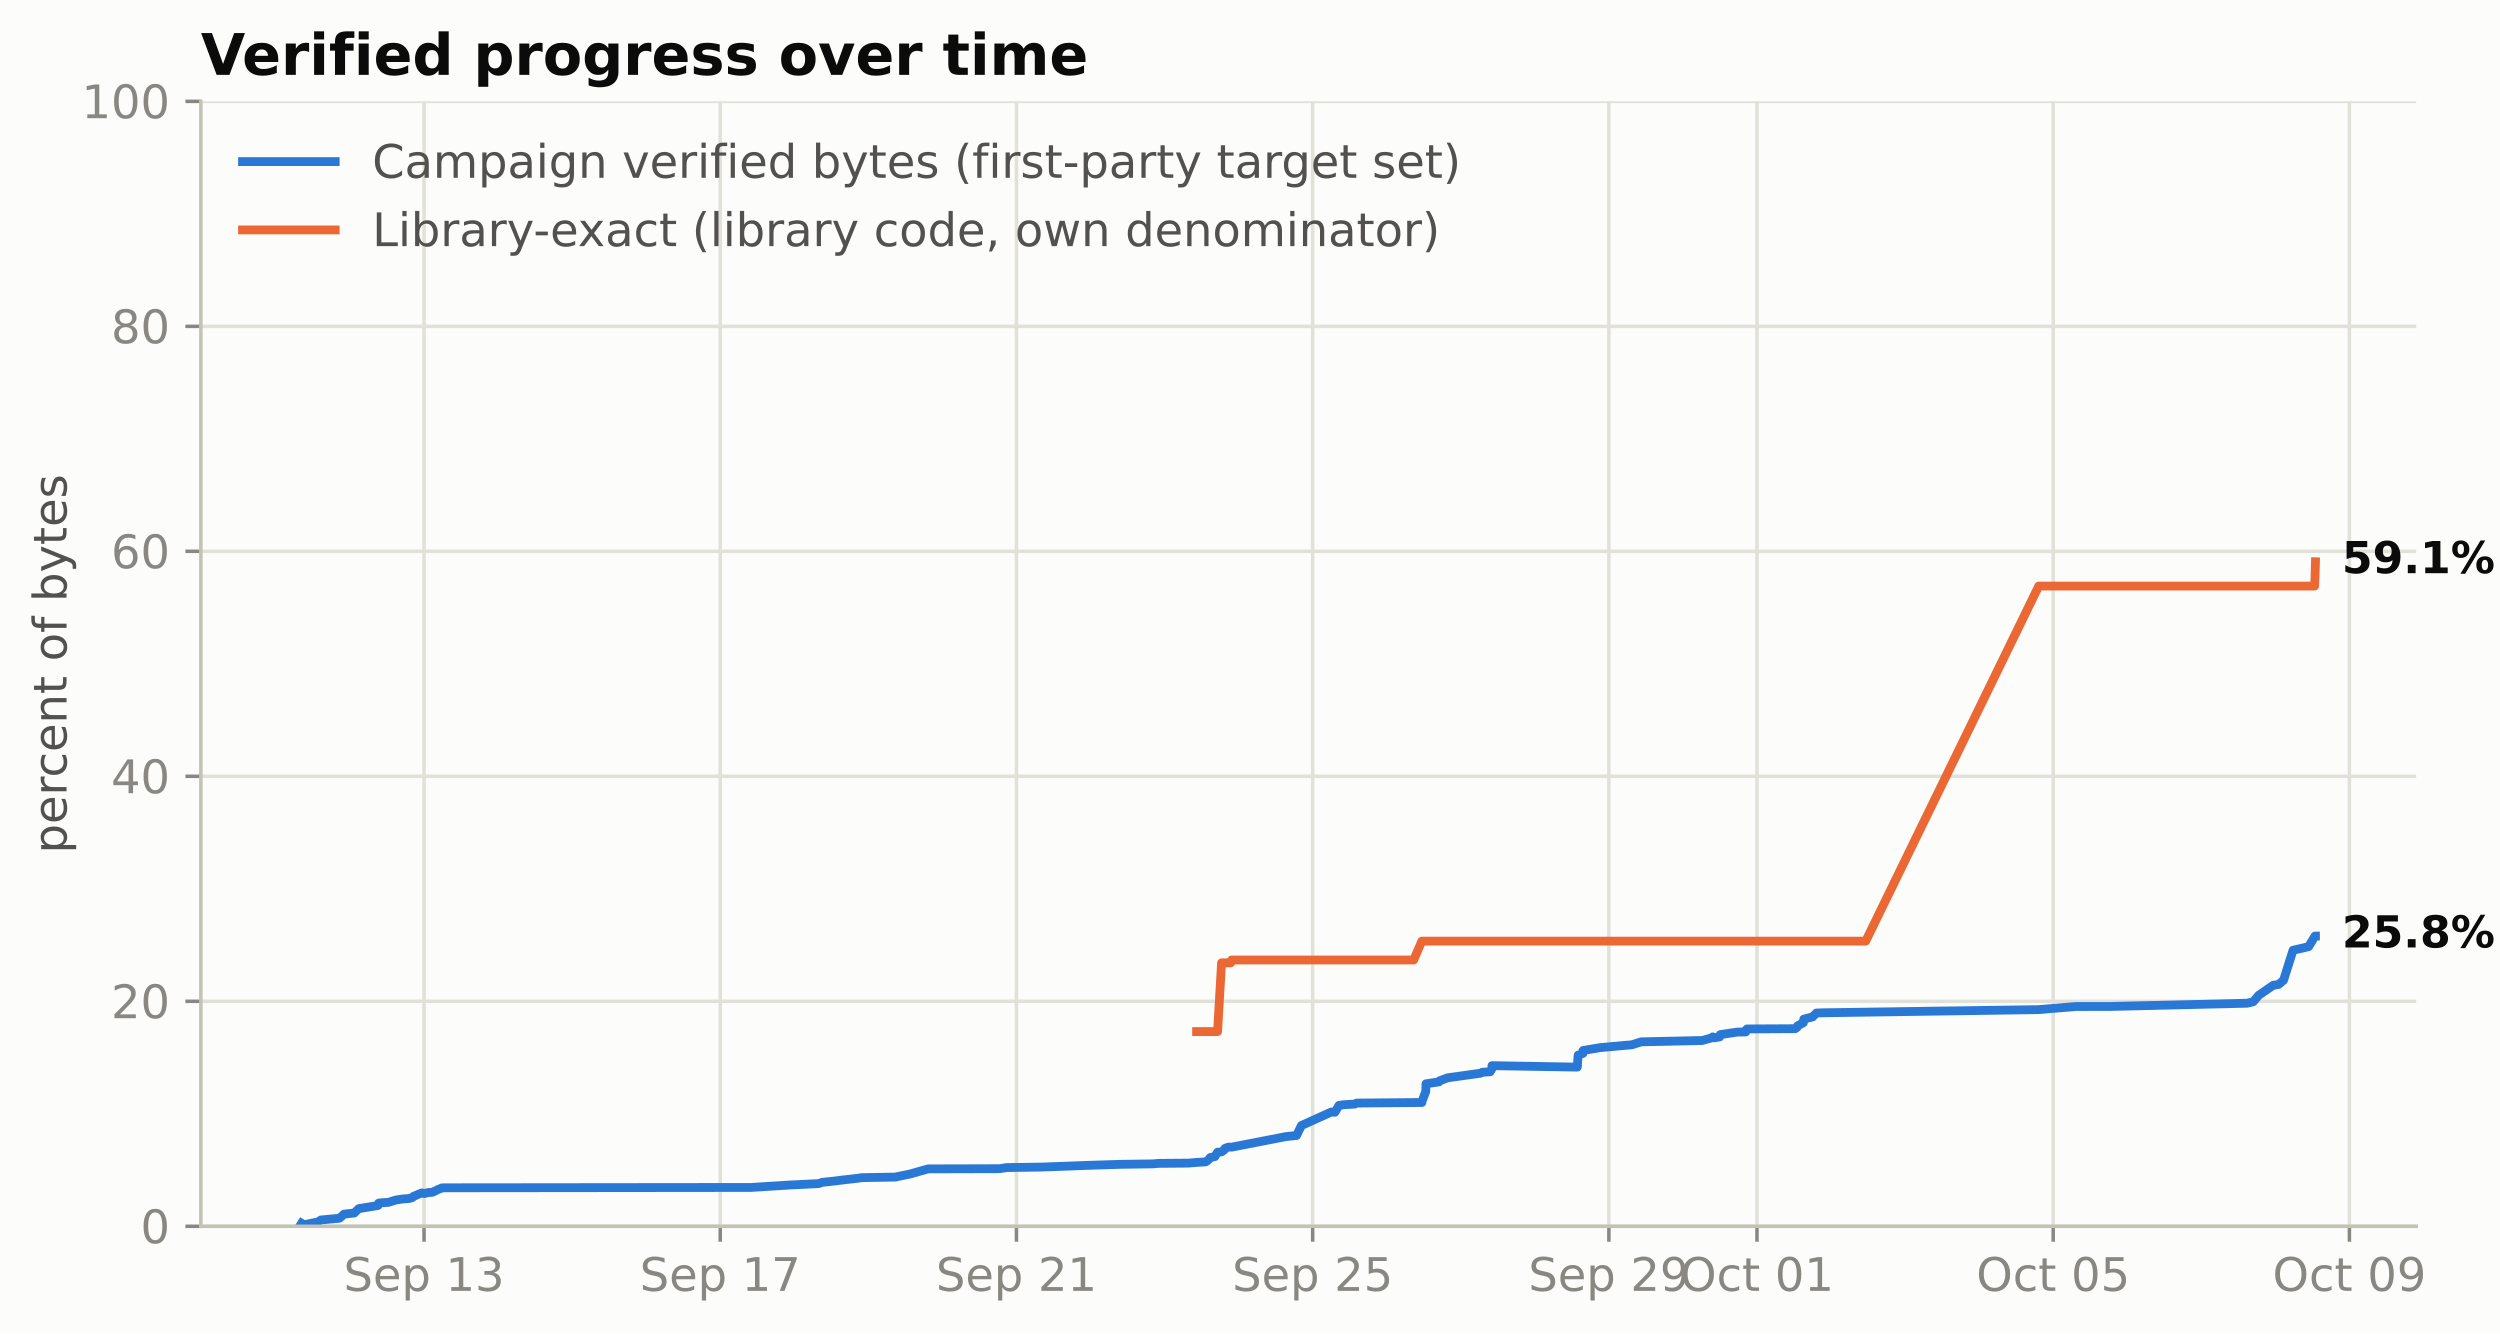
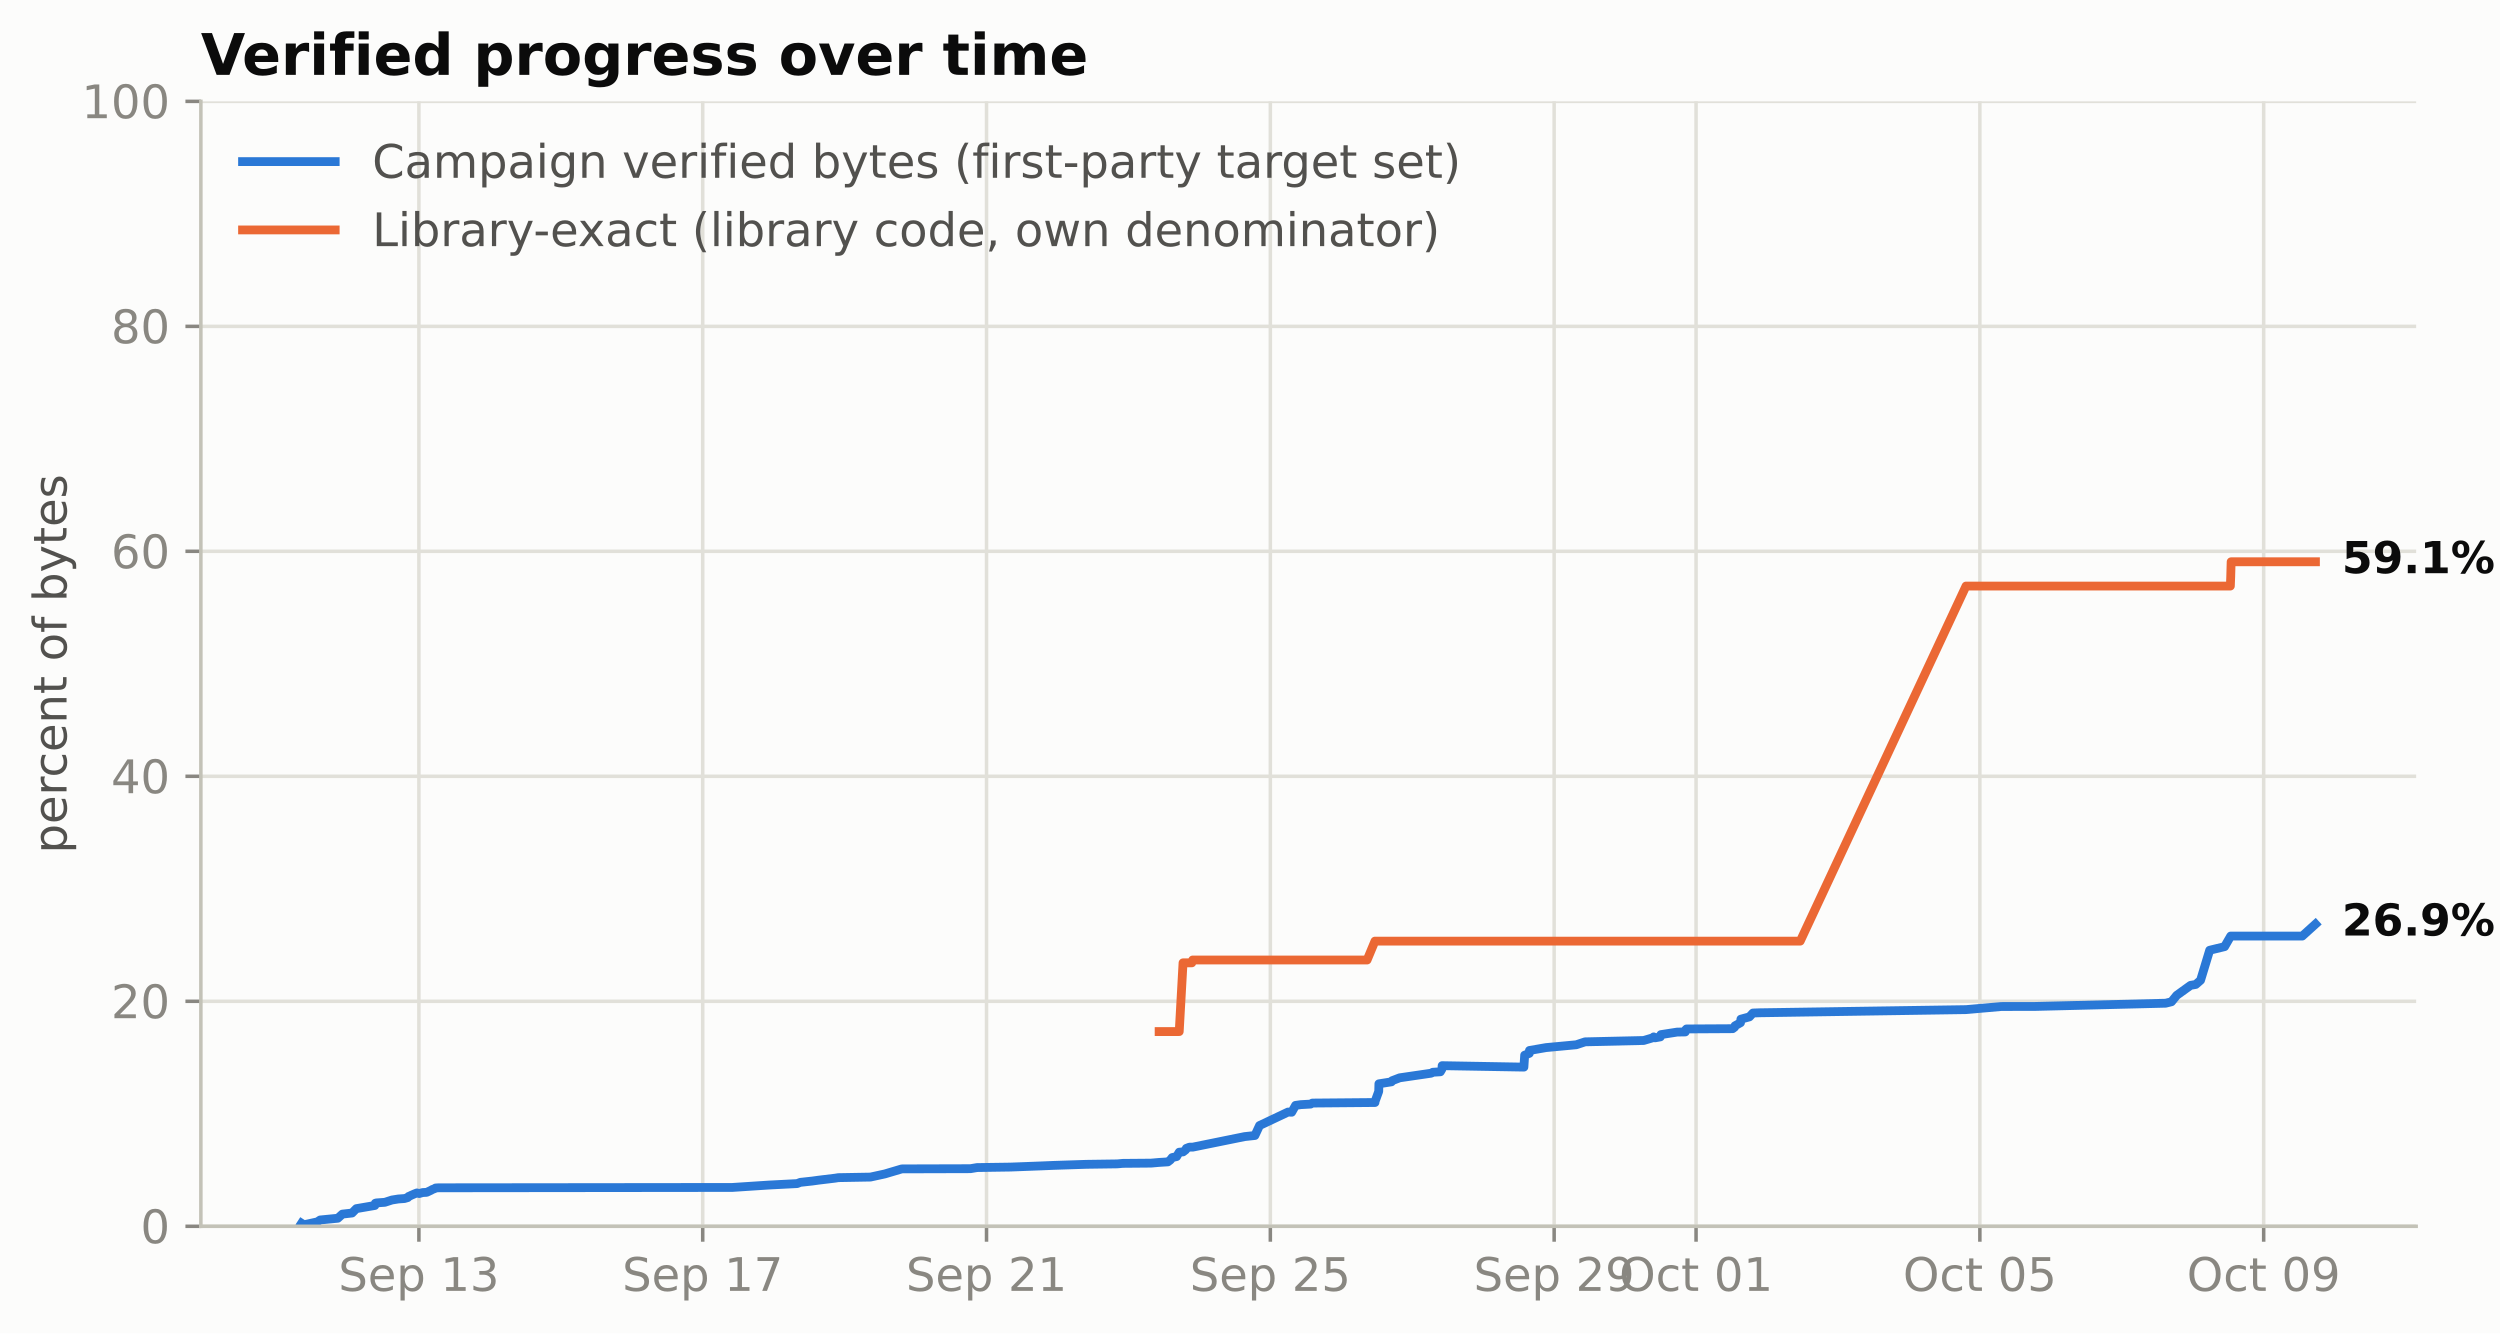
<svg xmlns="http://www.w3.org/2000/svg" xmlns:xlink="http://www.w3.org/1999/xlink" width="566.745pt" height="302.26pt" viewBox="0 0 566.745 302.26" version="1.1">
  <defs>
    <style type="text/css">*{stroke-linejoin: round; stroke-linecap: butt}</style>
  </defs>
  <g id="figure_1">
    <g id="patch_1">
      <path d="M 0 302.26  L 566.745 302.26  L 566.745 0  L 0 0  z " style="fill: #fcfcfb" />
    </g>
    <g id="axes_1">
      <g id="patch_2">
        <path d="M 45.536 278  L 547.736 278  L 547.736 22.976  L 45.536 22.976  z " style="fill: #fcfcfb" />
      </g>
      <g id="matplotlib.axis_1">
        <g id="xtick_1">
          <g id="line2d_1">
-             <path d="M 96.127 278  L 96.127 22.976  " clip-path="url(#pf7d3f120eb)" style="fill: none; stroke: #e1e0d9; stroke-width: 0.8; stroke-linecap: square" />
+             <path d="M 94.964 278  L 94.964 22.976  " clip-path="url(#pf7d3f120eb)" style="fill: none; stroke: #e1e0d9; stroke-width: 0.8; stroke-linecap: square" />
          </g>
          <g id="line2d_2">
            <defs>
              <path id="mc9588ca993" d="M 0 0  L 0 3.5  " style="stroke: #898781; stroke-width: 0.8" />
            </defs>
            <g>
-               <use xlink:href="#mc9588ca993" x="96.127" y="278" style="fill: #898781; stroke: #898781; stroke-width: 0.8" />
+               <use xlink:href="#mc9588ca993" x="94.964" y="278" style="fill: #898781; stroke: #898781; stroke-width: 0.8" />
            </g>
          </g>
          <g id="text_1">
-             <text style="font-size: 10.5px; font-family: 'Segoe UI', 'DejaVu Sans', 'Bitstream Vera Sans', 'Computer Modern Sans Serif', 'Lucida Grande', 'Verdana', 'Geneva', 'Lucid', 'Arial', 'Helvetica', 'Avant Garde', sans-serif; text-anchor: middle; fill: #898781" x="96.127" y="292.645" transform="rotate(-0 96.1266 292.6447)">Sep 13</text>
+             <text style="font-size: 10.5px; font-family: 'Segoe UI', 'DejaVu Sans', 'Bitstream Vera Sans', 'Computer Modern Sans Serif', 'Lucida Grande', 'Verdana', 'Geneva', 'Lucid', 'Arial', 'Helvetica', 'Avant Garde', sans-serif; text-anchor: middle; fill: #898781" x="94.964" y="292.645" transform="rotate(-0 94.96426 292.6447)">Sep 13</text>
          </g>
        </g>
        <g id="xtick_2">
          <g id="line2d_3">
-             <path d="M 163.277 278  L 163.277 22.976  " clip-path="url(#pf7d3f120eb)" style="fill: none; stroke: #e1e0d9; stroke-width: 0.8; stroke-linecap: square" />
+             <path d="M 159.304 278  L 159.304 22.976  " clip-path="url(#pf7d3f120eb)" style="fill: none; stroke: #e1e0d9; stroke-width: 0.8; stroke-linecap: square" />
          </g>
          <g id="line2d_4">
            <g>
-               <use xlink:href="#mc9588ca993" x="163.277" y="278" style="fill: #898781; stroke: #898781; stroke-width: 0.8" />
+               <use xlink:href="#mc9588ca993" x="159.304" y="278" style="fill: #898781; stroke: #898781; stroke-width: 0.8" />
            </g>
          </g>
          <g id="text_2">
-             <text style="font-size: 10.5px; font-family: 'Segoe UI', 'DejaVu Sans', 'Bitstream Vera Sans', 'Computer Modern Sans Serif', 'Lucida Grande', 'Verdana', 'Geneva', 'Lucid', 'Arial', 'Helvetica', 'Avant Garde', sans-serif; text-anchor: middle; fill: #898781" x="163.277" y="292.645" transform="rotate(-0 163.2774 292.6447)">Sep 17</text>
+             <text style="font-size: 10.5px; font-family: 'Segoe UI', 'DejaVu Sans', 'Bitstream Vera Sans', 'Computer Modern Sans Serif', 'Lucida Grande', 'Verdana', 'Geneva', 'Lucid', 'Arial', 'Helvetica', 'Avant Garde', sans-serif; text-anchor: middle; fill: #898781" x="159.304" y="292.645" transform="rotate(-0 159.3037 292.6447)">Sep 17</text>
          </g>
        </g>
        <g id="xtick_3">
          <g id="line2d_5">
-             <path d="M 230.428 278  L 230.428 22.976  " clip-path="url(#pf7d3f120eb)" style="fill: none; stroke: #e1e0d9; stroke-width: 0.8; stroke-linecap: square" />
+             <path d="M 223.643 278  L 223.643 22.976  " clip-path="url(#pf7d3f120eb)" style="fill: none; stroke: #e1e0d9; stroke-width: 0.8; stroke-linecap: square" />
          </g>
          <g id="line2d_6">
            <g>
-               <use xlink:href="#mc9588ca993" x="230.428" y="278" style="fill: #898781; stroke: #898781; stroke-width: 0.8" />
+               <use xlink:href="#mc9588ca993" x="223.643" y="278" style="fill: #898781; stroke: #898781; stroke-width: 0.8" />
            </g>
          </g>
          <g id="text_3">
-             <text style="font-size: 10.5px; font-family: 'Segoe UI', 'DejaVu Sans', 'Bitstream Vera Sans', 'Computer Modern Sans Serif', 'Lucida Grande', 'Verdana', 'Geneva', 'Lucid', 'Arial', 'Helvetica', 'Avant Garde', sans-serif; text-anchor: middle; fill: #898781" x="230.428" y="292.645" transform="rotate(-0 230.4282 292.6447)">Sep 21</text>
+             <text style="font-size: 10.5px; font-family: 'Segoe UI', 'DejaVu Sans', 'Bitstream Vera Sans', 'Computer Modern Sans Serif', 'Lucida Grande', 'Verdana', 'Geneva', 'Lucid', 'Arial', 'Helvetica', 'Avant Garde', sans-serif; text-anchor: middle; fill: #898781" x="223.643" y="292.645" transform="rotate(-0 223.6431 292.6447)">Sep 21</text>
          </g>
        </g>
        <g id="xtick_4">
          <g id="line2d_7">
-             <path d="M 297.579 278  L 297.579 22.976  " clip-path="url(#pf7d3f120eb)" style="fill: none; stroke: #e1e0d9; stroke-width: 0.8; stroke-linecap: square" />
+             <path d="M 287.983 278  L 287.983 22.976  " clip-path="url(#pf7d3f120eb)" style="fill: none; stroke: #e1e0d9; stroke-width: 0.8; stroke-linecap: square" />
          </g>
          <g id="line2d_8">
            <g>
-               <use xlink:href="#mc9588ca993" x="297.579" y="278" style="fill: #898781; stroke: #898781; stroke-width: 0.8" />
+               <use xlink:href="#mc9588ca993" x="287.983" y="278" style="fill: #898781; stroke: #898781; stroke-width: 0.8" />
            </g>
          </g>
          <g id="text_4">
-             <text style="font-size: 10.5px; font-family: 'Segoe UI', 'DejaVu Sans', 'Bitstream Vera Sans', 'Computer Modern Sans Serif', 'Lucida Grande', 'Verdana', 'Geneva', 'Lucid', 'Arial', 'Helvetica', 'Avant Garde', sans-serif; text-anchor: middle; fill: #898781" x="297.579" y="292.645" transform="rotate(-0 297.5789 292.6447)">Sep 25</text>
+             <text style="font-size: 10.5px; font-family: 'Segoe UI', 'DejaVu Sans', 'Bitstream Vera Sans', 'Computer Modern Sans Serif', 'Lucida Grande', 'Verdana', 'Geneva', 'Lucid', 'Arial', 'Helvetica', 'Avant Garde', sans-serif; text-anchor: middle; fill: #898781" x="287.983" y="292.645" transform="rotate(-0 287.9826 292.6447)">Sep 25</text>
          </g>
        </g>
        <g id="xtick_5">
          <g id="line2d_9">
-             <path d="M 364.73 278  L 364.73 22.976  " clip-path="url(#pf7d3f120eb)" style="fill: none; stroke: #e1e0d9; stroke-width: 0.8; stroke-linecap: square" />
+             <path d="M 352.322 278  L 352.322 22.976  " clip-path="url(#pf7d3f120eb)" style="fill: none; stroke: #e1e0d9; stroke-width: 0.8; stroke-linecap: square" />
          </g>
          <g id="line2d_10">
            <g>
-               <use xlink:href="#mc9588ca993" x="364.73" y="278" style="fill: #898781; stroke: #898781; stroke-width: 0.8" />
+               <use xlink:href="#mc9588ca993" x="352.322" y="278" style="fill: #898781; stroke: #898781; stroke-width: 0.8" />
            </g>
          </g>
          <g id="text_5">
-             <text style="font-size: 10.5px; font-family: 'Segoe UI', 'DejaVu Sans', 'Bitstream Vera Sans', 'Computer Modern Sans Serif', 'Lucida Grande', 'Verdana', 'Geneva', 'Lucid', 'Arial', 'Helvetica', 'Avant Garde', sans-serif; text-anchor: middle; fill: #898781" x="364.73" y="292.645" transform="rotate(-0 364.7297 292.6447)">Sep 29</text>
+             <text style="font-size: 10.5px; font-family: 'Segoe UI', 'DejaVu Sans', 'Bitstream Vera Sans', 'Computer Modern Sans Serif', 'Lucida Grande', 'Verdana', 'Geneva', 'Lucid', 'Arial', 'Helvetica', 'Avant Garde', sans-serif; text-anchor: middle; fill: #898781" x="352.322" y="292.645" transform="rotate(-0 352.322 292.6447)">Sep 29</text>
          </g>
        </g>
        <g id="xtick_6">
          <g id="line2d_11">
-             <path d="M 398.305 278  L 398.305 22.976  " clip-path="url(#pf7d3f120eb)" style="fill: none; stroke: #e1e0d9; stroke-width: 0.8; stroke-linecap: square" />
+             <path d="M 384.492 278  L 384.492 22.976  " clip-path="url(#pf7d3f120eb)" style="fill: none; stroke: #e1e0d9; stroke-width: 0.8; stroke-linecap: square" />
          </g>
          <g id="line2d_12">
            <g>
-               <use xlink:href="#mc9588ca993" x="398.305" y="278" style="fill: #898781; stroke: #898781; stroke-width: 0.8" />
+               <use xlink:href="#mc9588ca993" x="384.492" y="278" style="fill: #898781; stroke: #898781; stroke-width: 0.8" />
            </g>
          </g>
          <g id="text_6">
-             <text style="font-size: 10.5px; font-family: 'Segoe UI', 'DejaVu Sans', 'Bitstream Vera Sans', 'Computer Modern Sans Serif', 'Lucida Grande', 'Verdana', 'Geneva', 'Lucid', 'Arial', 'Helvetica', 'Avant Garde', sans-serif; text-anchor: middle; fill: #898781" x="398.305" y="292.645" transform="rotate(-0 398.3051 292.6447)">Oct 01</text>
+             <text style="font-size: 10.5px; font-family: 'Segoe UI', 'DejaVu Sans', 'Bitstream Vera Sans', 'Computer Modern Sans Serif', 'Lucida Grande', 'Verdana', 'Geneva', 'Lucid', 'Arial', 'Helvetica', 'Avant Garde', sans-serif; text-anchor: middle; fill: #898781" x="384.492" y="292.645" transform="rotate(-0 384.4917 292.6447)">Oct 01</text>
          </g>
        </g>
        <g id="xtick_7">
          <g id="line2d_13">
-             <path d="M 465.456 278  L 465.456 22.976  " clip-path="url(#pf7d3f120eb)" style="fill: none; stroke: #e1e0d9; stroke-width: 0.8; stroke-linecap: square" />
+             <path d="M 448.831 278  L 448.831 22.976  " clip-path="url(#pf7d3f120eb)" style="fill: none; stroke: #e1e0d9; stroke-width: 0.8; stroke-linecap: square" />
          </g>
          <g id="line2d_14">
            <g>
-               <use xlink:href="#mc9588ca993" x="465.456" y="278" style="fill: #898781; stroke: #898781; stroke-width: 0.8" />
+               <use xlink:href="#mc9588ca993" x="448.831" y="278" style="fill: #898781; stroke: #898781; stroke-width: 0.8" />
            </g>
          </g>
          <g id="text_7">
-             <text style="font-size: 10.5px; font-family: 'Segoe UI', 'DejaVu Sans', 'Bitstream Vera Sans', 'Computer Modern Sans Serif', 'Lucida Grande', 'Verdana', 'Geneva', 'Lucid', 'Arial', 'Helvetica', 'Avant Garde', sans-serif; text-anchor: middle; fill: #898781" x="465.456" y="292.645" transform="rotate(-0 465.4559 292.6447)">Oct 05</text>
+             <text style="font-size: 10.5px; font-family: 'Segoe UI', 'DejaVu Sans', 'Bitstream Vera Sans', 'Computer Modern Sans Serif', 'Lucida Grande', 'Verdana', 'Geneva', 'Lucid', 'Arial', 'Helvetica', 'Avant Garde', sans-serif; text-anchor: middle; fill: #898781" x="448.831" y="292.645" transform="rotate(-0 448.8312 292.6447)">Oct 05</text>
          </g>
        </g>
        <g id="xtick_8">
          <g id="line2d_15">
-             <path d="M 532.607 278  L 532.607 22.976  " clip-path="url(#pf7d3f120eb)" style="fill: none; stroke: #e1e0d9; stroke-width: 0.8; stroke-linecap: square" />
+             <path d="M 513.171 278  L 513.171 22.976  " clip-path="url(#pf7d3f120eb)" style="fill: none; stroke: #e1e0d9; stroke-width: 0.8; stroke-linecap: square" />
          </g>
          <g id="line2d_16">
            <g>
-               <use xlink:href="#mc9588ca993" x="532.607" y="278" style="fill: #898781; stroke: #898781; stroke-width: 0.8" />
+               <use xlink:href="#mc9588ca993" x="513.171" y="278" style="fill: #898781; stroke: #898781; stroke-width: 0.8" />
            </g>
          </g>
          <g id="text_8">
-             <text style="font-size: 10.5px; font-family: 'Segoe UI', 'DejaVu Sans', 'Bitstream Vera Sans', 'Computer Modern Sans Serif', 'Lucida Grande', 'Verdana', 'Geneva', 'Lucid', 'Arial', 'Helvetica', 'Avant Garde', sans-serif; text-anchor: middle; fill: #898781" x="532.607" y="292.645" transform="rotate(-0 532.6067 292.6447)">Oct 09</text>
+             <text style="font-size: 10.5px; font-family: 'Segoe UI', 'DejaVu Sans', 'Bitstream Vera Sans', 'Computer Modern Sans Serif', 'Lucida Grande', 'Verdana', 'Geneva', 'Lucid', 'Arial', 'Helvetica', 'Avant Garde', sans-serif; text-anchor: middle; fill: #898781" x="513.171" y="292.645" transform="rotate(-0 513.1706 292.6447)">Oct 09</text>
          </g>
        </g>
      </g>
      <g id="matplotlib.axis_2">
        <g id="ytick_1">
          <g id="line2d_17">
            <path d="M 45.536 278  L 547.736 278  " clip-path="url(#pf7d3f120eb)" style="fill: none; stroke: #e1e0d9; stroke-width: 0.8; stroke-linecap: square" />
          </g>
          <g id="line2d_18">
            <defs>
              <path id="mee49852863" d="M 0 0  L -3.5 0  " style="stroke: #898781; stroke-width: 0.8" />
            </defs>
            <g>
              <use xlink:href="#mee49852863" x="45.536" y="278" style="fill: #898781; stroke: #898781; stroke-width: 0.8" />
            </g>
          </g>
          <g id="text_9">
            <text style="font-size: 10.5px; font-family: 'Segoe UI', 'DejaVu Sans', 'Bitstream Vera Sans', 'Computer Modern Sans Serif', 'Lucida Grande', 'Verdana', 'Geneva', 'Lucid', 'Arial', 'Helvetica', 'Avant Garde', sans-serif; text-anchor: end; fill: #898781" x="38.536" y="281.823" transform="rotate(-0 38.53609 281.8225)">0</text>
          </g>
        </g>
        <g id="ytick_2">
          <g id="line2d_19">
            <path d="M 45.536 226.996  L 547.736 226.996  " clip-path="url(#pf7d3f120eb)" style="fill: none; stroke: #e1e0d9; stroke-width: 0.8; stroke-linecap: square" />
          </g>
          <g id="line2d_20">
            <g>
              <use xlink:href="#mee49852863" x="45.536" y="226.996" style="fill: #898781; stroke: #898781; stroke-width: 0.8" />
            </g>
          </g>
          <g id="text_10">
            <text style="font-size: 10.5px; font-family: 'Segoe UI', 'DejaVu Sans', 'Bitstream Vera Sans', 'Computer Modern Sans Serif', 'Lucida Grande', 'Verdana', 'Geneva', 'Lucid', 'Arial', 'Helvetica', 'Avant Garde', sans-serif; text-anchor: end; fill: #898781" x="38.536" y="230.818" transform="rotate(-0 38.53609 230.8177)">20</text>
          </g>
        </g>
        <g id="ytick_3">
          <g id="line2d_21">
            <path d="M 45.536 175.991  L 547.736 175.991  " clip-path="url(#pf7d3f120eb)" style="fill: none; stroke: #e1e0d9; stroke-width: 0.8; stroke-linecap: square" />
          </g>
          <g id="line2d_22">
            <g>
              <use xlink:href="#mee49852863" x="45.536" y="175.991" style="fill: #898781; stroke: #898781; stroke-width: 0.8" />
            </g>
          </g>
          <g id="text_11">
            <text style="font-size: 10.5px; font-family: 'Segoe UI', 'DejaVu Sans', 'Bitstream Vera Sans', 'Computer Modern Sans Serif', 'Lucida Grande', 'Verdana', 'Geneva', 'Lucid', 'Arial', 'Helvetica', 'Avant Garde', sans-serif; text-anchor: end; fill: #898781" x="38.536" y="179.813" transform="rotate(-0 38.53609 179.813)">40</text>
          </g>
        </g>
        <g id="ytick_4">
          <g id="line2d_23">
            <path d="M 45.536 124.986  L 547.736 124.986  " clip-path="url(#pf7d3f120eb)" style="fill: none; stroke: #e1e0d9; stroke-width: 0.8; stroke-linecap: square" />
          </g>
          <g id="line2d_24">
            <g>
              <use xlink:href="#mee49852863" x="45.536" y="124.986" style="fill: #898781; stroke: #898781; stroke-width: 0.8" />
            </g>
          </g>
          <g id="text_12">
            <text style="font-size: 10.5px; font-family: 'Segoe UI', 'DejaVu Sans', 'Bitstream Vera Sans', 'Computer Modern Sans Serif', 'Lucida Grande', 'Verdana', 'Geneva', 'Lucid', 'Arial', 'Helvetica', 'Avant Garde', sans-serif; text-anchor: end; fill: #898781" x="38.536" y="128.808" transform="rotate(-0 38.53609 128.8082)">60</text>
          </g>
        </g>
        <g id="ytick_5">
          <g id="line2d_25">
            <path d="M 45.536 73.981  L 547.736 73.981  " clip-path="url(#pf7d3f120eb)" style="fill: none; stroke: #e1e0d9; stroke-width: 0.8; stroke-linecap: square" />
          </g>
          <g id="line2d_26">
            <g>
              <use xlink:href="#mee49852863" x="45.536" y="73.981" style="fill: #898781; stroke: #898781; stroke-width: 0.8" />
            </g>
          </g>
          <g id="text_13">
            <text style="font-size: 10.5px; font-family: 'Segoe UI', 'DejaVu Sans', 'Bitstream Vera Sans', 'Computer Modern Sans Serif', 'Lucida Grande', 'Verdana', 'Geneva', 'Lucid', 'Arial', 'Helvetica', 'Avant Garde', sans-serif; text-anchor: end; fill: #898781" x="38.536" y="77.803" transform="rotate(-0 38.53609 77.80335)">80</text>
          </g>
        </g>
        <g id="ytick_6">
          <g id="line2d_27">
            <path d="M 45.536 22.976  L 547.736 22.976  " clip-path="url(#pf7d3f120eb)" style="fill: none; stroke: #e1e0d9; stroke-width: 0.8; stroke-linecap: square" />
          </g>
          <g id="line2d_28">
            <g>
              <use xlink:href="#mee49852863" x="45.536" y="22.976" style="fill: #898781; stroke: #898781; stroke-width: 0.8" />
            </g>
          </g>
          <g id="text_14">
            <text style="font-size: 10.5px; font-family: 'Segoe UI', 'DejaVu Sans', 'Bitstream Vera Sans', 'Computer Modern Sans Serif', 'Lucida Grande', 'Verdana', 'Geneva', 'Lucid', 'Arial', 'Helvetica', 'Avant Garde', sans-serif; text-anchor: end; fill: #898781" x="38.536" y="26.799" transform="rotate(-0 38.53609 26.79855)">100</text>
          </g>
        </g>
        <g id="text_15">
          <text style="font-size: 10.5px; font-family: 'Segoe UI', 'DejaVu Sans', 'Bitstream Vera Sans', 'Computer Modern Sans Serif', 'Lucida Grande', 'Verdana', 'Geneva', 'Lucid', 'Arial', 'Helvetica', 'Avant Garde', sans-serif; text-anchor: middle; fill: #52514e" x="15.085" y="150.488" transform="rotate(-90 15.08484 150.4884)">percent of bytes</text>
        </g>
      </g>
      <g id="line2d_29">
-         <path d="M 68.363 277.312  L 68.959 277.682  L 69.112 277.615  L 72.105 276.993  L 72.761 276.565  L 76.944 276.172  L 78.02 275.236  L 80.308 274.989  L 81.325 273.997  L 85.702 273.28  L 85.811 272.775  L 86.055 272.701  L 88.065 272.561  L 89.753 272.038  L 91.272 271.806  L 92.71 271.706  L 93.494 271.487  L 93.689 271.237  L 94.034 271.107  L 94.248 270.992  L 95.088 270.646  L 95.638 270.436  L 96.202 270.574  L 97.028 270.35  L 97.972 270.299  L 98.949 269.85  L 99.187 269.704  L 99.931 269.429  L 100.061 269.319  L 100.789 269.271  L 170.289 269.192  L 178.94 268.649  L 185.619 268.317  L 186.375 268.037  L 189.198 267.741  L 190.652 267.547  L 194.592 267.09  L 195.371 266.971  L 202.956 266.841  L 206.382 266.126  L 210.306 265.009  L 210.552 264.984  L 226.623 264.938  L 228.185 264.686  L 236.103 264.573  L 243.45 264.306  L 246.283 264.193  L 254.027 263.951  L 261.358 263.849  L 262.687 263.734  L 269.364 263.678  L 271.267 263.518  L 273.334 263.395  L 273.913 262.967  L 274.361 262.416  L 275.402 262.197  L 276.021 261.199  L 276.925 261.133  L 277.53 260.682  L 277.696 260.337  L 278.447 260.057  L 279.202 260.057  L 291.489 257.667  L 293.93 257.412  L 295.024 255.153  L 301.772 252.098  L 302.627 252.144  L 303.542 250.59  L 304.789 250.422  L 307.111 250.295  L 307.529 250.063  L 322.336 249.935  L 322.36 249.693  L 323.224 247.418  L 323.267 245.699  L 326.235 245.25  L 326.384 245  L 328.183 244.337  L 335.676 243.287  L 336.019 243.077  L 337.806 242.973  L 338.178 242.371  L 338.229 241.586  L 357.572 241.912  L 357.754 239.206  L 358.851 238.796  L 358.892 238.14  L 362.815 237.487  L 369.962 236.845  L 372.043 236.184  L 385.916 235.876  L 388.235 235.218  L 388.282 235.062  L 388.604 235.274  L 389.844 235.062  L 389.985 234.547  L 393.842 233.971  L 395.752 233.94  L 395.77 233.537  L 396.042 233.262  L 406.966 233.2  L 407.418 232.869  L 407.516 232.55  L 408.816 231.854  L 408.913 231.043  L 410.916 230.528  L 411.771 229.65  L 413.411 229.594  L 462.181 228.878  L 470.545 228.174  L 478.566 228.159  L 509.409 227.427  L 510.793 227.098  L 512.033 225.641  L 515.306 223.379  L 516.538 223.173  L 517.674 222.224  L 519.83 215.42  L 523.36 214.601  L 524.809 212.204  L 524.909 212.204  L 524.909 212.204  " clip-path="url(#pf7d3f120eb)" style="fill: none; stroke: #2a78d6; stroke-width: 2; stroke-linecap: square" />
+         <path d="M 68.363 277.312  L 68.935 277.682  L 69.081 277.615  L 71.948 276.993  L 72.577 276.565  L 76.585 276.172  L 77.616 275.236  L 79.808 274.989  L 80.782 273.997  L 84.976 273.28  L 85.081 272.775  L 85.315 272.701  L 87.24 272.561  L 88.858 272.038  L 90.313 271.806  L 91.691 271.706  L 92.442 271.487  L 92.628 271.237  L 92.959 271.107  L 93.165 270.992  L 93.969 270.646  L 94.496 270.436  L 95.037 270.574  L 95.828 270.35  L 96.733 270.299  L 97.787 269.799  L 97.897 269.704  L 98.609 269.429  L 98.734 269.319  L 99.432 269.271  L 166.022 269.192  L 174.311 268.649  L 180.71 268.317  L 181.434 268.037  L 184.139 267.741  L 185.532 267.547  L 189.307 267.09  L 190.054 266.971  L 197.321 266.841  L 200.603 266.126  L 204.363 265.009  L 204.599 264.984  L 219.997 264.938  L 221.494 264.686  L 229.08 264.573  L 236.12 264.306  L 238.835 264.193  L 246.254 263.951  L 253.278 263.849  L 254.551 263.734  L 260.948 263.678  L 262.772 263.518  L 264.752 263.395  L 265.307 262.967  L 265.737 262.416  L 266.734 262.197  L 267.327 261.199  L 268.193 261.133  L 268.773 260.682  L 268.932 260.337  L 269.652 260.057  L 270.375 260.057  L 282.147 257.667  L 284.486 257.412  L 285.535 255.153  L 292 252.098  L 292.819 252.144  L 293.696 250.59  L 294.891 250.422  L 297.116 250.295  L 297.516 250.063  L 311.703 249.935  L 311.726 249.693  L 312.553 247.418  L 312.595 245.699  L 315.439 245.25  L 315.582 245  L 317.305 244.337  L 324.484 243.287  L 324.813 243.077  L 326.525 242.973  L 326.882 242.371  L 326.931 241.586  L 345.464 241.912  L 345.638 239.206  L 346.689 238.796  L 346.729 238.14  L 350.488 237.487  L 357.335 236.845  L 359.329 236.184  L 372.621 235.876  L 374.843 235.218  L 374.889 235.062  L 375.197 235.274  L 376.385 235.062  L 376.52 234.547  L 380.215 233.971  L 382.045 233.94  L 382.063 233.537  L 382.323 233.262  L 392.79 233.2  L 393.224 232.869  L 393.317 232.55  L 394.563 231.854  L 394.655 231.043  L 396.575 230.528  L 397.394 229.65  L 398.965 229.594  L 445.693 228.878  L 453.708 228.174  L 461.393 228.159  L 490.944 227.427  L 492.27 227.098  L 493.458 225.641  L 496.595 223.379  L 497.775 223.173  L 498.863 222.224  L 500.929 215.42  L 504.311 214.601  L 505.699 212.204  L 521.918 212.204  L 524.909 209.498  L 524.909 209.498  " clip-path="url(#pf7d3f120eb)" style="fill: none; stroke: #2a78d6; stroke-width: 2; stroke-linecap: square" />
      </g>
      <g id="line2d_30">
-         <path d="M 271.267 233.856  L 273.334 233.856  L 273.913 233.856  L 274.361 233.856  L 275.402 233.856  L 276.021 233.856  L 276.925 218.271  L 277.53 218.271  L 277.696 218.271  L 278.447 218.271  L 279 218.271  L 279.202 217.629  L 290.402 217.629  L 290.876 217.629  L 291.489 217.629  L 293.93 217.629  L 295.024 217.629  L 301.772 217.629  L 302.627 217.629  L 303.542 217.629  L 304.789 217.629  L 307.111 217.629  L 307.529 217.629  L 320.474 217.629  L 322.336 213.349  L 322.36 213.349  L 323.224 213.349  L 323.267 213.349  L 326.235 213.349  L 326.384 213.349  L 327.048 213.349  L 328.183 213.349  L 335.676 213.349  L 336.019 213.349  L 337.806 213.349  L 338.178 213.349  L 338.229 213.349  L 357.572 213.349  L 357.663 213.349  L 357.679 213.349  L 357.754 213.349  L 358.851 213.349  L 358.873 213.349  L 358.892 213.349  L 362.815 213.349  L 369.945 213.349  L 369.962 213.349  L 371.652 213.349  L 372.043 213.349  L 385.916 213.349  L 388.235 213.349  L 388.282 213.349  L 388.604 213.349  L 389.844 213.349  L 389.985 213.349  L 391.948 213.349  L 392.89 213.349  L 393.708 213.349  L 393.842 213.349  L 395.719 213.349  L 395.752 213.349  L 395.77 213.349  L 395.978 213.349  L 396.042 213.349  L 406.966 213.349  L 407.418 213.349  L 407.438 213.349  L 407.516 213.349  L 408.816 213.349  L 408.879 213.349  L 408.913 213.349  L 410.916 213.349  L 411.771 213.349  L 413.411 213.349  L 422.954 213.349  L 462.181 132.856  L 470.545 132.856  L 478.566 132.856  L 509.409 132.856  L 510.793 132.856  L 512.033 132.856  L 515.306 132.856  L 516.538 132.856  L 517.674 132.856  L 518.762 132.856  L 519.83 132.856  L 523.255 132.856  L 523.29 132.856  L 523.315 132.856  L 523.36 132.856  L 524.722 132.856  L 524.809 130.79  L 524.909 127.35  " clip-path="url(#pf7d3f120eb)" style="fill: none; stroke: #eb6834; stroke-width: 2; stroke-linecap: square" />
+         <path d="M 262.772 233.856  L 264.752 233.856  L 265.307 233.856  L 265.737 233.856  L 266.734 233.856  L 267.327 233.856  L 268.193 218.271  L 268.773 218.271  L 268.932 218.271  L 269.652 218.271  L 270.182 218.271  L 270.375 217.629  L 281.106 217.629  L 281.56 217.629  L 282.147 217.629  L 284.486 217.629  L 285.535 217.629  L 292 217.629  L 292.819 217.629  L 293.696 217.629  L 294.891 217.629  L 297.116 217.629  L 297.516 217.629  L 309.919 217.629  L 311.703 213.349  L 311.726 213.349  L 312.553 213.349  L 312.595 213.349  L 315.439 213.349  L 315.582 213.349  L 316.218 213.349  L 317.305 213.349  L 324.484 213.349  L 324.813 213.349  L 326.525 213.349  L 326.882 213.349  L 326.931 213.349  L 345.464 213.349  L 345.551 213.349  L 345.567 213.349  L 345.638 213.349  L 346.689 213.349  L 346.711 213.349  L 346.729 213.349  L 350.488 213.349  L 357.319 213.349  L 357.335 213.349  L 358.954 213.349  L 359.329 213.349  L 372.621 213.349  L 374.843 213.349  L 374.889 213.349  L 375.197 213.349  L 376.385 213.349  L 376.52 213.349  L 378.401 213.349  L 379.303 213.349  L 380.087 213.349  L 380.215 213.349  L 382.014 213.349  L 382.045 213.349  L 382.063 213.349  L 382.262 213.349  L 382.323 213.349  L 392.79 213.349  L 393.224 213.349  L 393.242 213.349  L 393.317 213.349  L 394.563 213.349  L 394.623 213.349  L 394.655 213.349  L 396.575 213.349  L 397.394 213.349  L 398.965 213.349  L 408.109 213.349  L 445.693 132.856  L 453.708 132.856  L 461.393 132.856  L 490.944 132.856  L 492.27 132.856  L 493.458 132.856  L 496.595 132.856  L 497.775 132.856  L 498.863 132.856  L 499.906 132.856  L 500.929 132.856  L 504.211 132.856  L 504.243 132.856  L 504.268 132.856  L 504.311 132.856  L 505.616 132.856  L 505.699 130.79  L 505.795 127.35  L 521.918 127.35  L 524.909 127.35  " clip-path="url(#pf7d3f120eb)" style="fill: none; stroke: #eb6834; stroke-width: 2; stroke-linecap: square" />
      </g>
      <g id="patch_3">
        <path d="M 45.536 278  L 45.536 22.976  " style="fill: none; stroke: #c3c2b7; stroke-width: 0.8; stroke-linejoin: miter; stroke-linecap: square" />
      </g>
      <g id="patch_4">
        <path d="M 45.536 278  L 547.736 278  " style="fill: none; stroke: #c3c2b7; stroke-width: 0.8; stroke-linejoin: miter; stroke-linecap: square" />
      </g>
      <g id="text_16">
-         <text style="font-weight: 700; font-size: 10px; font-family: 'Segoe UI', 'DejaVu Sans', 'Bitstream Vera Sans', 'Computer Modern Sans Serif', 'Lucida Grande', 'Verdana', 'Geneva', 'Lucid', 'Arial', 'Helvetica', 'Avant Garde', sans-serif; text-anchor: start; fill: #0b0b0b" x="530.909" y="214.792" transform="rotate(-0 530.9088 214.7921)">25.8%</text>
+         <text style="font-weight: 700; font-size: 10px; font-family: 'Segoe UI', 'DejaVu Sans', 'Bitstream Vera Sans', 'Computer Modern Sans Serif', 'Lucida Grande', 'Verdana', 'Geneva', 'Lucid', 'Arial', 'Helvetica', 'Avant Garde', sans-serif; text-anchor: start; fill: #0b0b0b" x="530.909" y="212.086" transform="rotate(-0 530.9088 212.0863)">26.9%</text>
      </g>
      <g id="text_17">
        <text style="font-weight: 700; font-size: 10px; font-family: 'Segoe UI', 'DejaVu Sans', 'Bitstream Vera Sans', 'Computer Modern Sans Serif', 'Lucida Grande', 'Verdana', 'Geneva', 'Lucid', 'Arial', 'Helvetica', 'Avant Garde', sans-serif; text-anchor: start; fill: #0b0b0b" x="530.909" y="129.938" transform="rotate(-0 530.9088 129.938)">59.1%</text>
      </g>
      <g id="text_18">
        <text style="font-weight: 700; font-size: 13px; font-family: 'Segoe UI', 'DejaVu Sans', 'Bitstream Vera Sans', 'Computer Modern Sans Serif', 'Lucida Grande', 'Verdana', 'Geneva', 'Lucid', 'Arial', 'Helvetica', 'Avant Garde', sans-serif; text-anchor: start; fill: #0b0b0b" x="45.536" y="16.976" transform="rotate(-0 45.53609 16.97641)">Verified progress over time</text>
      </g>
      <g id="legend_1">
        <g id="line2d_31">
          <path d="M 54.986 36.636  L 65.486 36.636  L 75.986 36.636  " style="fill: none; stroke: #2a78d6; stroke-width: 2; stroke-linecap: square" />
        </g>
        <g id="text_19">
          <text style="font-size: 10.5px; font-family: 'Segoe UI', 'DejaVu Sans', 'Bitstream Vera Sans', 'Computer Modern Sans Serif', 'Lucida Grande', 'Verdana', 'Geneva', 'Lucid', 'Arial', 'Helvetica', 'Avant Garde', sans-serif; text-anchor: start; fill: #52514e" x="84.386" y="40.311" transform="rotate(-0 84.38609 40.31125)">Campaign verified bytes (first-party target set)</text>
        </g>
        <g id="line2d_32">
          <path d="M 54.986 52.13  L 65.486 52.13  L 75.986 52.13  " style="fill: none; stroke: #eb6834; stroke-width: 2; stroke-linecap: square" />
        </g>
        <g id="text_20">
          <text style="font-size: 10.5px; font-family: 'Segoe UI', 'DejaVu Sans', 'Bitstream Vera Sans', 'Computer Modern Sans Serif', 'Lucida Grande', 'Verdana', 'Geneva', 'Lucid', 'Arial', 'Helvetica', 'Avant Garde', sans-serif; text-anchor: start; fill: #52514e" x="84.386" y="55.805" transform="rotate(-0 84.38609 55.80531)">Library-exact (library code, own denominator)</text>
        </g>
      </g>
    </g>
  </g>
  <defs>
    <clipPath id="pf7d3f120eb">
      <rect x="45.536" y="22.976" width="502.2" height="255.024" />
    </clipPath>
  </defs>
</svg>
